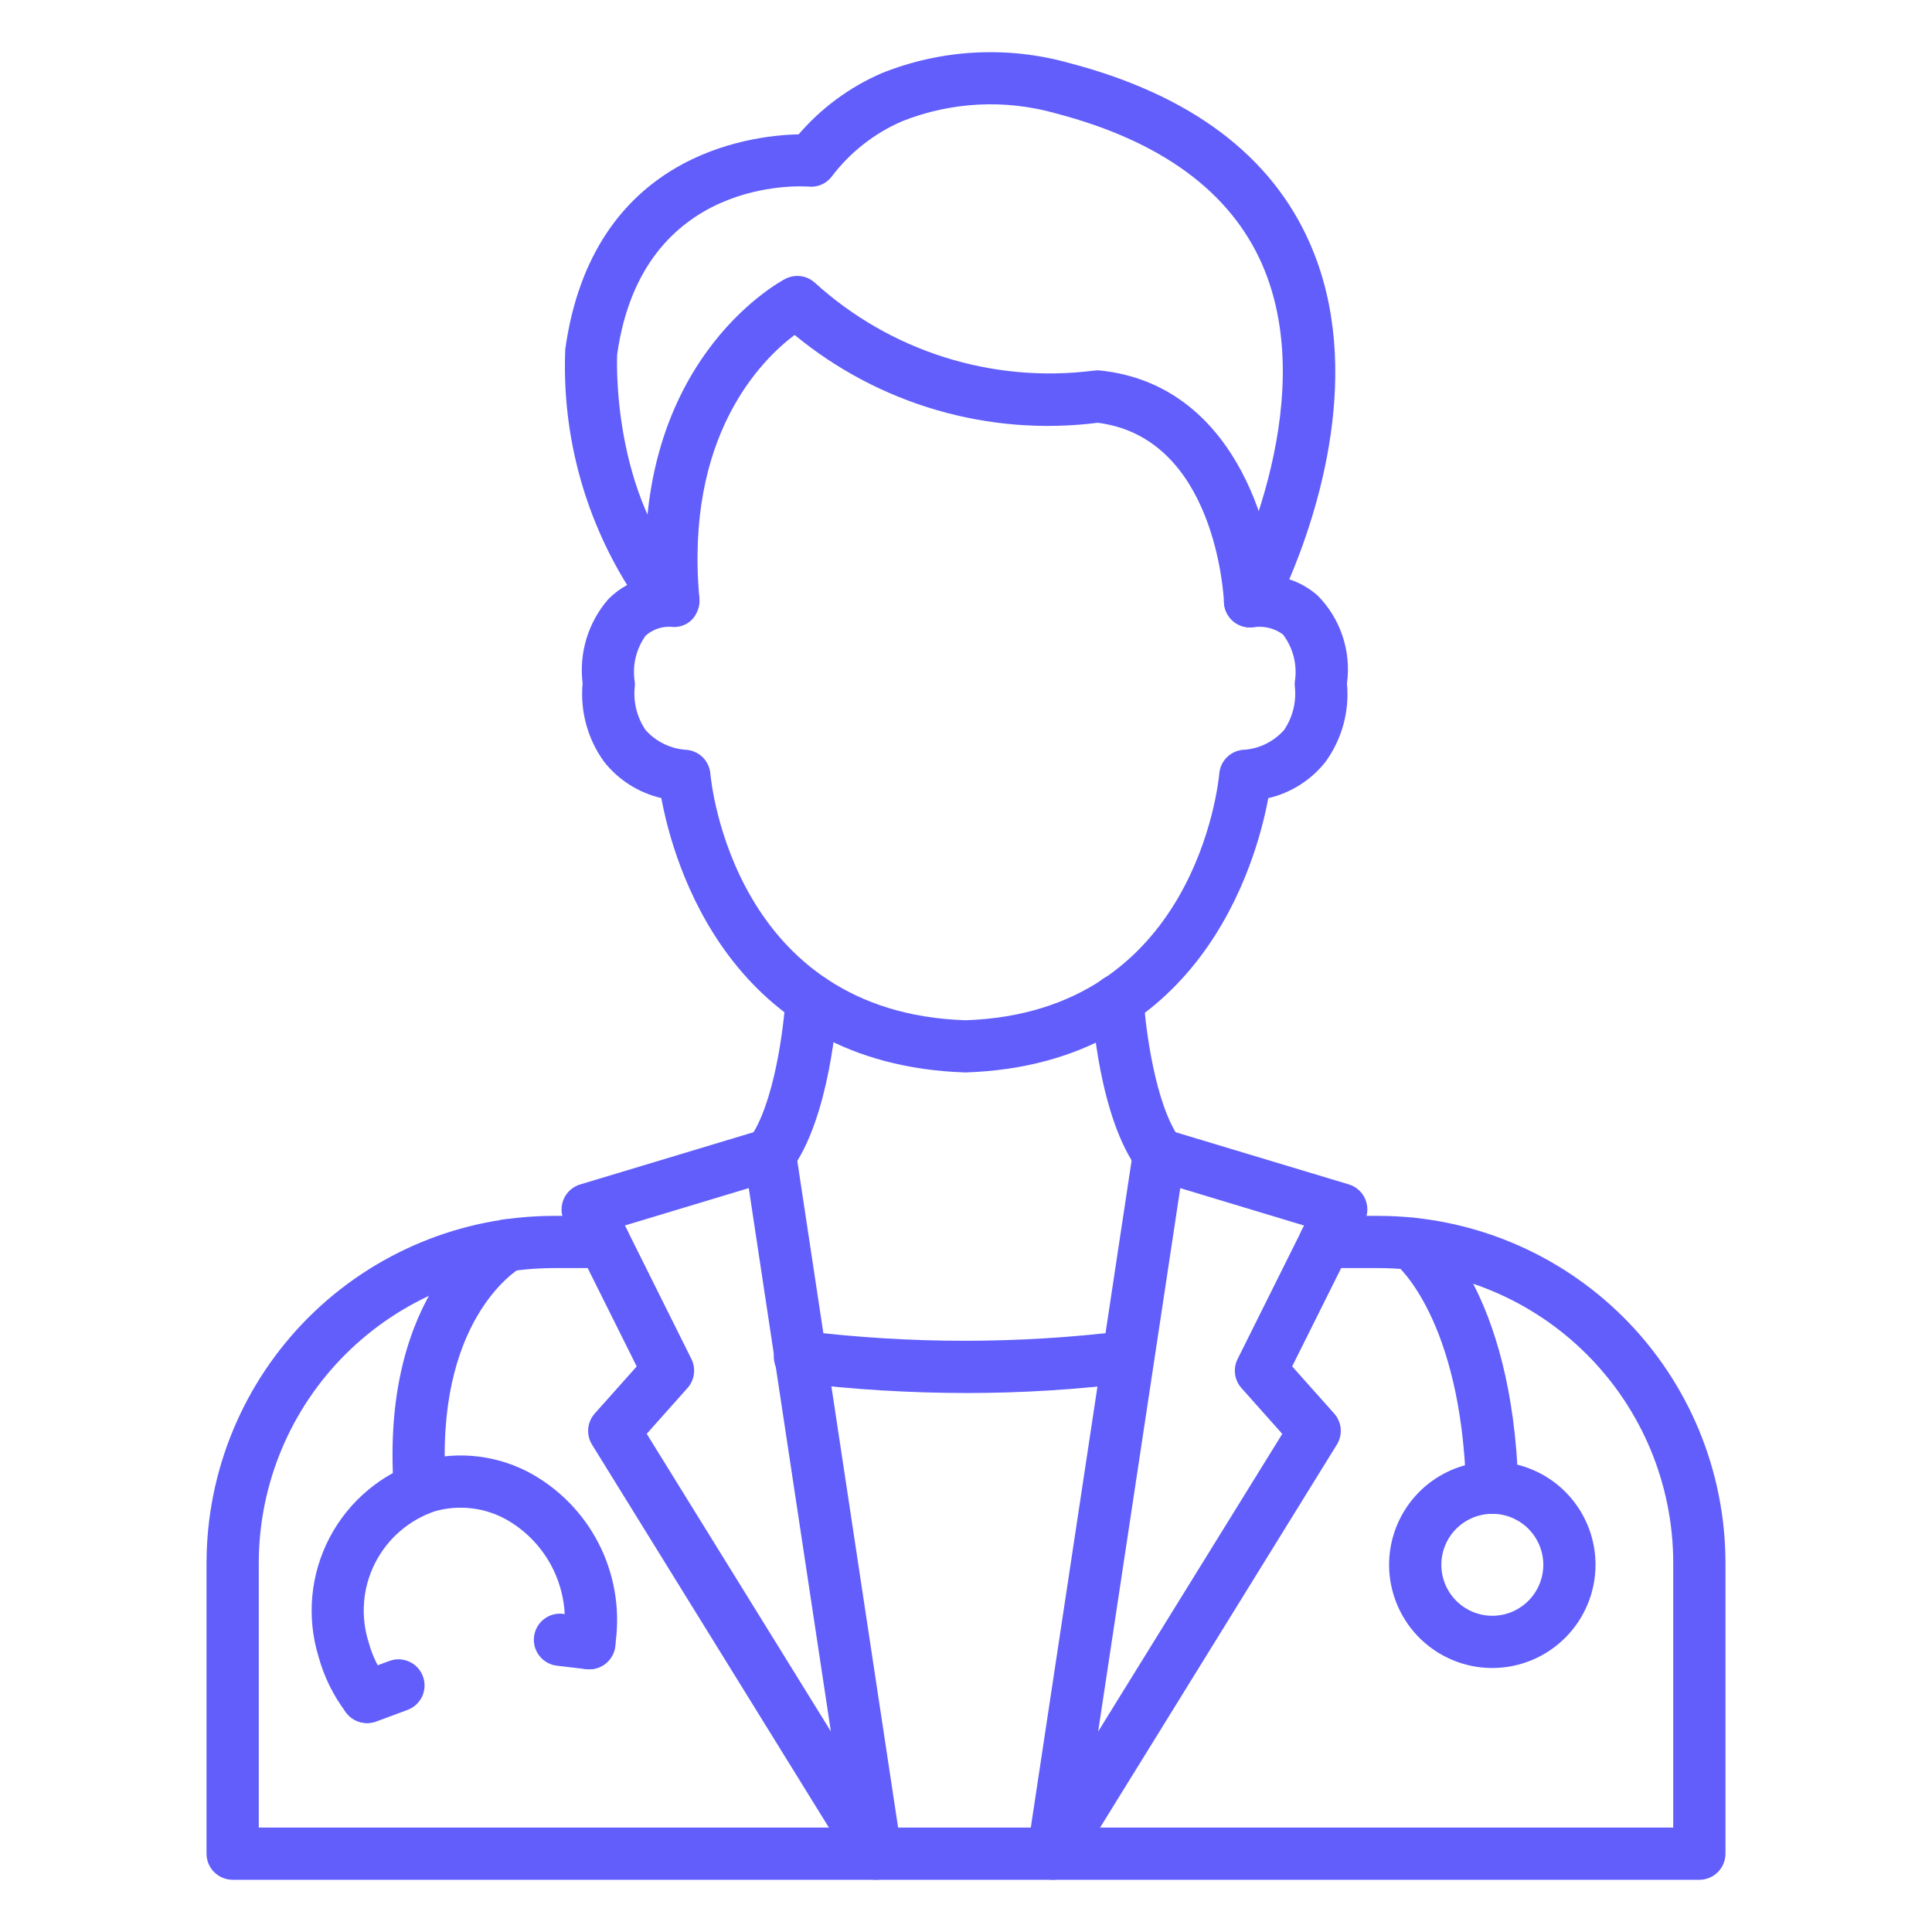
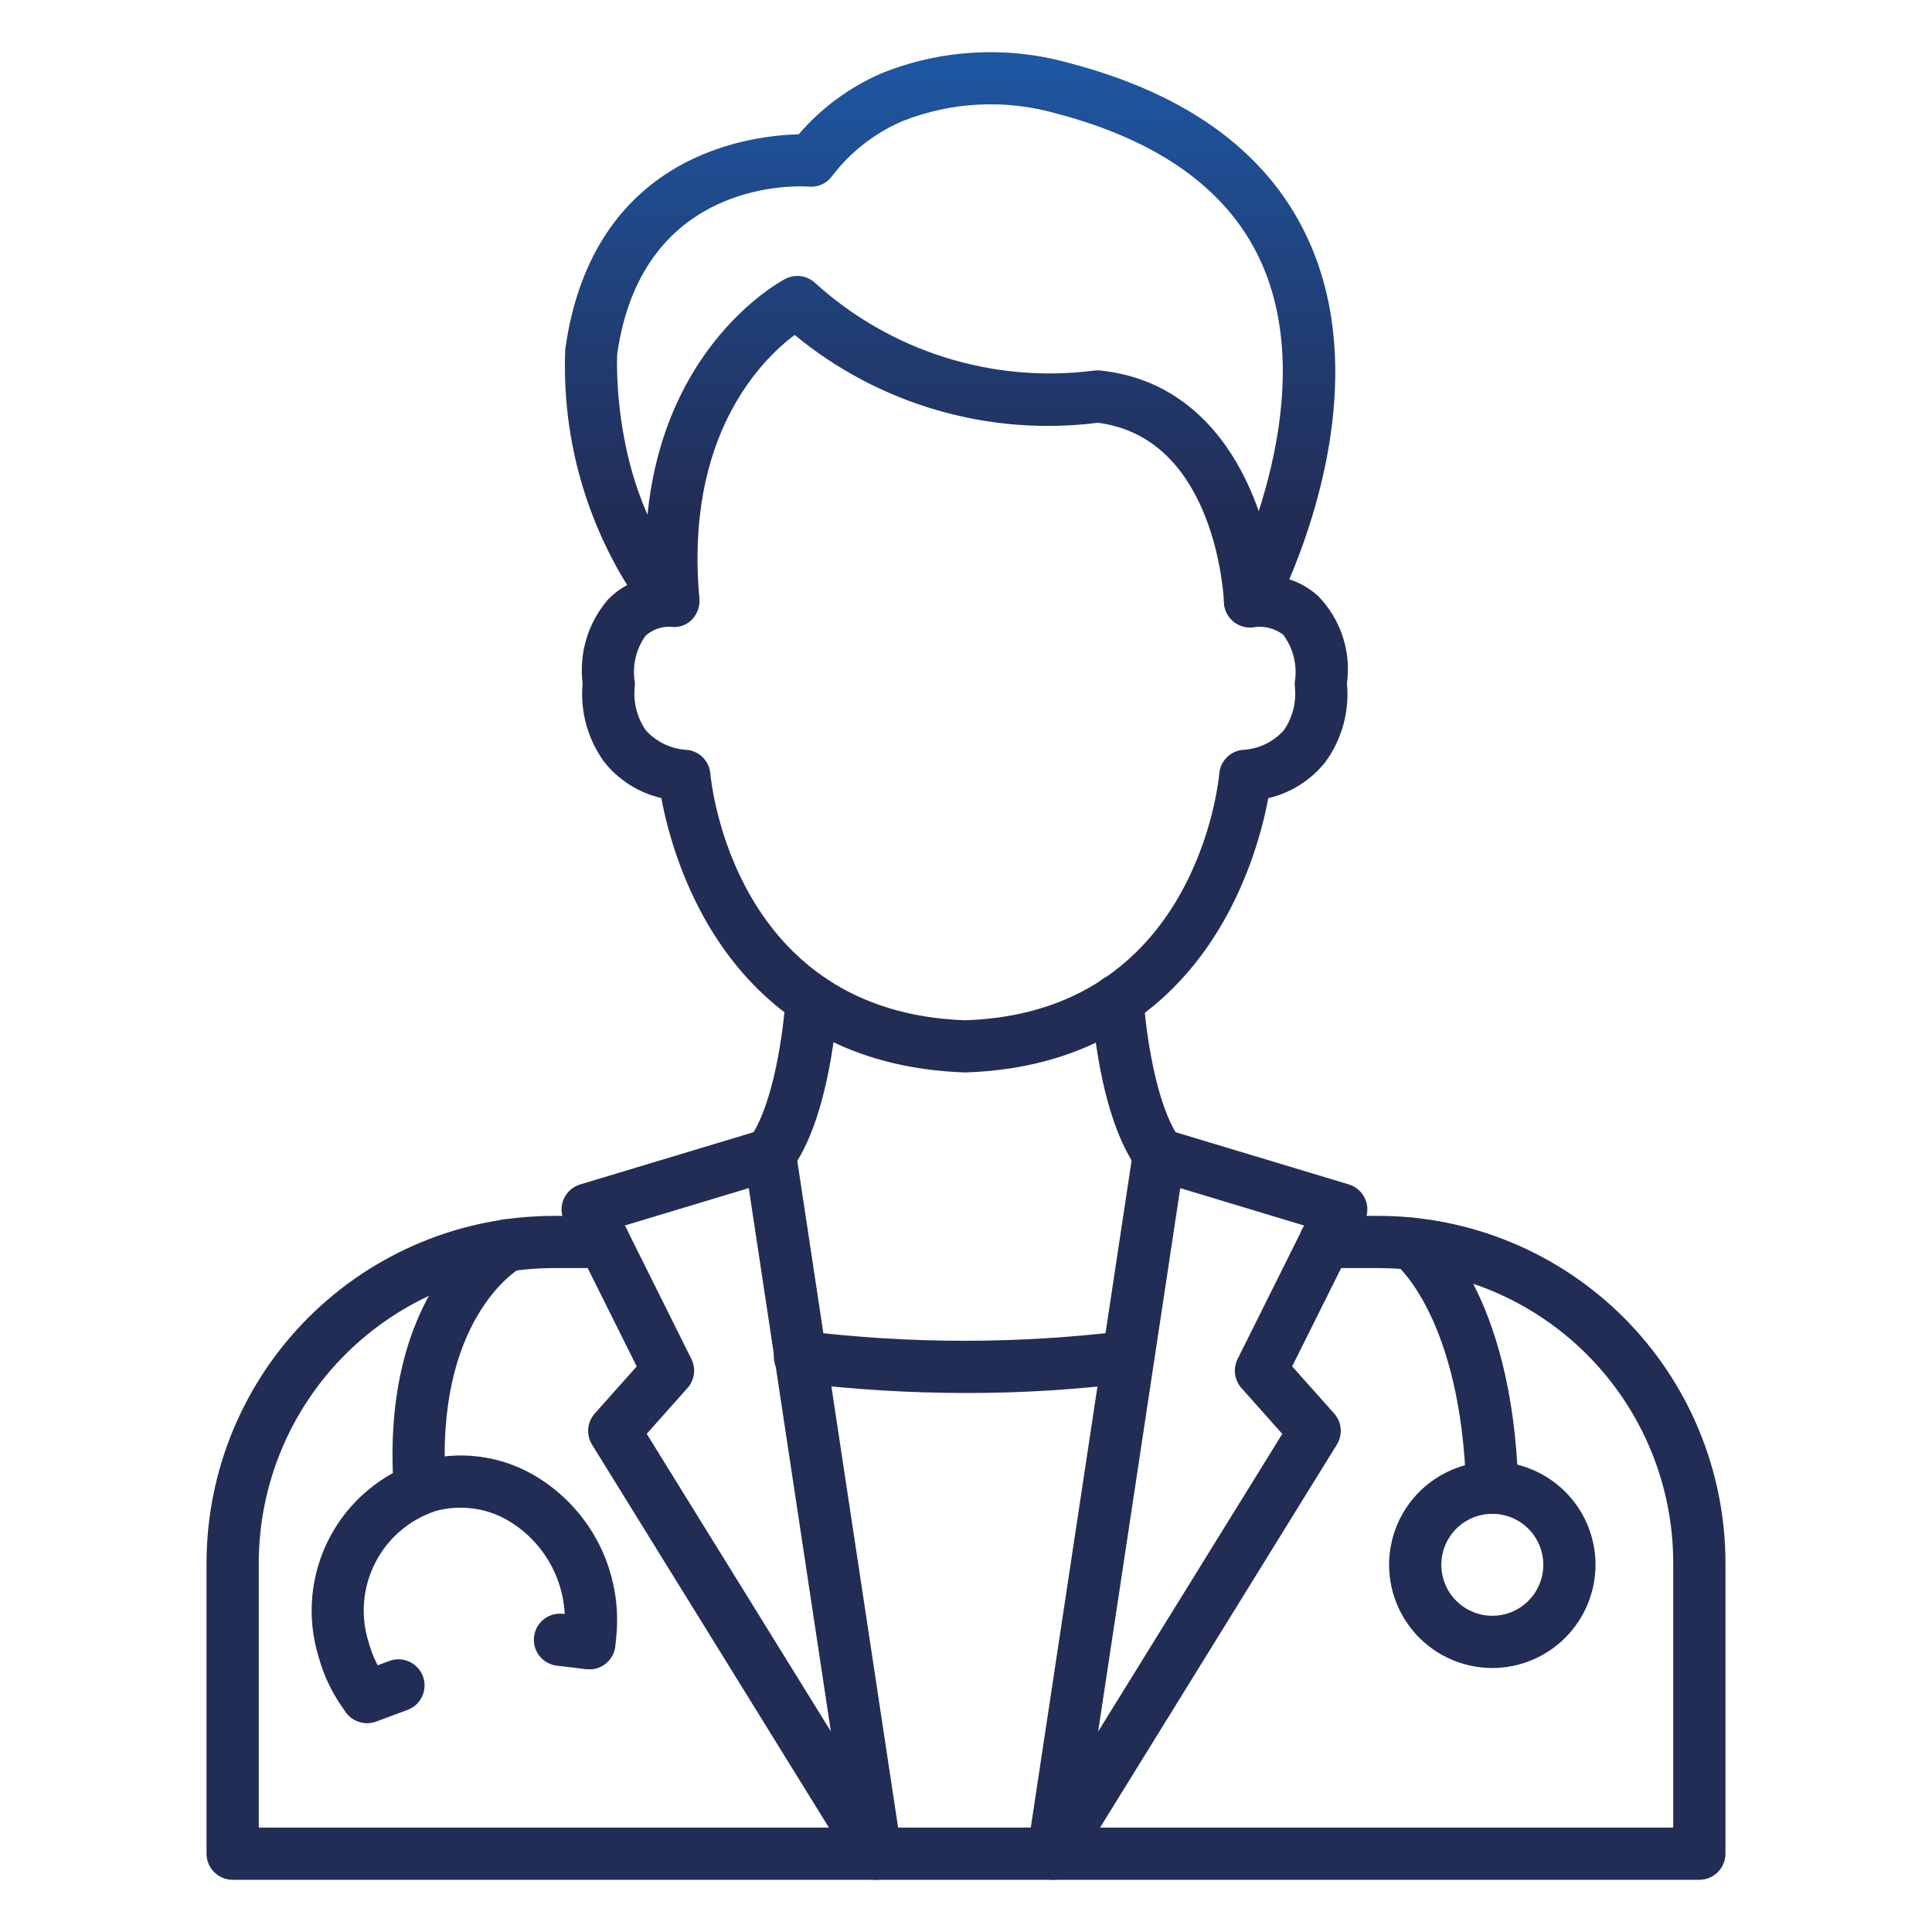
<svg xmlns="http://www.w3.org/2000/svg" width="50" height="50" viewBox="0 0 50 50" fill="none">
-   <path d="M24.983 27.755C18.889 27.556 17.427 22.338 17.115 20.654C16.528 20.518 16.005 20.186 15.633 19.713C15.208 19.127 15.011 18.406 15.078 17.686C15.03 17.297 15.064 16.903 15.177 16.529C15.291 16.155 15.482 15.808 15.738 15.512C15.882 15.364 16.048 15.239 16.23 15.14C15.098 13.312 14.54 11.186 14.629 9.036C15.334 3.996 19.396 3.505 20.669 3.477C21.254 2.796 21.986 2.256 22.81 1.898C24.353 1.276 26.058 1.181 27.661 1.628C30.811 2.45 32.911 4.027 33.908 6.316C35.327 9.568 34.082 13.312 33.367 14.993C33.64 15.082 33.891 15.226 34.105 15.417C34.396 15.712 34.616 16.071 34.746 16.465C34.877 16.858 34.916 17.277 34.859 17.688C34.928 18.408 34.73 19.129 34.305 19.715C33.932 20.188 33.41 20.52 32.823 20.656C32.51 22.338 31.052 27.556 24.983 27.755ZM17.359 16.221C17.12 16.21 16.885 16.293 16.707 16.453C16.583 16.627 16.495 16.823 16.447 17.03C16.4 17.238 16.394 17.452 16.43 17.662C16.433 17.707 16.431 17.753 16.425 17.797C16.389 18.185 16.489 18.573 16.709 18.895C16.846 19.048 17.012 19.172 17.198 19.26C17.383 19.348 17.584 19.398 17.79 19.407C17.944 19.426 18.088 19.497 18.196 19.608C18.304 19.72 18.37 19.866 18.384 20.021C18.406 20.272 19.005 26.208 24.984 26.404C30.93 26.208 31.532 20.272 31.555 20.02C31.568 19.865 31.634 19.719 31.743 19.608C31.851 19.496 31.994 19.426 32.148 19.407C32.354 19.398 32.555 19.349 32.741 19.261C32.926 19.173 33.093 19.048 33.23 18.895C33.45 18.572 33.55 18.181 33.513 17.792C33.507 17.748 33.505 17.704 33.508 17.661C33.544 17.444 33.536 17.222 33.484 17.009C33.431 16.796 33.336 16.595 33.203 16.42C32.992 16.265 32.73 16.196 32.469 16.228C32.344 16.251 32.216 16.237 32.098 16.189C31.98 16.142 31.878 16.062 31.804 15.959C31.729 15.856 31.686 15.734 31.677 15.608C31.669 15.481 31.696 15.354 31.757 15.243C31.782 15.195 34.257 10.498 32.666 6.847C31.842 4.961 30.044 3.644 27.321 2.933C26.012 2.563 24.617 2.634 23.352 3.136C22.633 3.446 22.006 3.936 21.532 4.56C21.464 4.653 21.373 4.727 21.268 4.774C21.163 4.821 21.048 4.841 20.933 4.83C20.758 4.816 16.621 4.549 15.972 9.174C15.972 9.174 15.785 12.853 17.916 15.082C18.009 15.18 18.071 15.302 18.094 15.434C18.116 15.567 18.099 15.703 18.044 15.826C17.994 15.951 17.905 16.058 17.79 16.13C17.675 16.201 17.54 16.235 17.404 16.225L17.359 16.221Z" fill="#615EFC" />
-   <path d="M32.352 16.237C32.178 16.237 32.01 16.17 31.884 16.049C31.758 15.929 31.684 15.764 31.677 15.59C31.668 15.415 31.459 11.333 28.412 10.941C27.018 11.118 25.602 11.007 24.253 10.616C22.904 10.225 21.648 9.562 20.565 8.668C19.703 9.316 17.718 11.285 18.1 15.486C18.105 15.658 18.044 15.825 17.93 15.954C17.816 16.083 17.657 16.163 17.486 16.178C17.315 16.194 17.144 16.144 17.008 16.038C16.873 15.932 16.783 15.778 16.757 15.608C16.197 9.445 20.154 7.306 20.322 7.218C20.448 7.153 20.59 7.128 20.73 7.148C20.87 7.168 21 7.231 21.102 7.329C22.065 8.201 23.205 8.855 24.445 9.246C25.684 9.637 26.993 9.756 28.282 9.595C28.344 9.585 28.407 9.582 28.469 9.588C31.904 9.945 32.953 13.636 33.028 15.534C33.035 15.713 32.971 15.887 32.849 16.018C32.728 16.15 32.559 16.228 32.38 16.235L32.352 16.237Z" fill="#615EFC" />
-   <path d="M43.979 48.649H6.021C5.842 48.649 5.67 48.577 5.543 48.451C5.416 48.324 5.345 48.152 5.345 47.973V40.44C5.35 38.06 6.299 35.778 7.983 34.096C9.668 32.414 11.951 31.468 14.332 31.467H15.629C15.808 31.467 15.98 31.538 16.107 31.665C16.233 31.791 16.305 31.963 16.305 32.142C16.305 32.322 16.233 32.493 16.107 32.62C15.98 32.747 15.808 32.818 15.629 32.818H14.332C12.309 32.819 10.37 33.622 8.939 35.051C7.507 36.48 6.701 38.418 6.697 40.44V47.297H43.303V40.44C43.301 38.42 42.497 36.482 41.068 35.053C39.639 33.624 37.702 32.821 35.681 32.818H34.291C34.111 32.818 33.939 32.747 33.813 32.62C33.686 32.493 33.615 32.322 33.615 32.142C33.615 31.963 33.686 31.791 33.813 31.665C33.939 31.538 34.111 31.467 34.291 31.467H35.681C38.06 31.47 40.34 32.417 42.023 34.099C43.705 35.781 44.651 38.062 44.655 40.44V47.973C44.655 48.152 44.584 48.324 44.457 48.451C44.33 48.577 44.158 48.649 43.979 48.649Z" fill="#615EFC" />
-   <path d="M27.258 48.649C27.161 48.649 27.065 48.628 26.977 48.587C26.888 48.547 26.809 48.488 26.746 48.414C26.683 48.34 26.636 48.254 26.609 48.16C26.582 48.067 26.576 47.969 26.59 47.872L29.325 29.776C29.339 29.68 29.374 29.589 29.427 29.508C29.48 29.426 29.549 29.358 29.631 29.306C29.713 29.254 29.805 29.221 29.901 29.207C29.997 29.194 30.095 29.202 30.187 29.23L34.906 30.652C35 30.68 35.087 30.729 35.16 30.794C35.234 30.859 35.292 30.94 35.331 31.03C35.37 31.12 35.389 31.217 35.387 31.316C35.384 31.414 35.361 31.51 35.317 31.598L33.441 35.362L34.529 36.583C34.626 36.691 34.684 36.829 34.697 36.974C34.709 37.119 34.674 37.264 34.597 37.387L27.833 48.328C27.772 48.426 27.688 48.507 27.587 48.563C27.486 48.619 27.373 48.649 27.258 48.649ZM30.545 30.749L28.42 44.812L33.185 37.109L32.129 35.923C32.039 35.822 31.982 35.697 31.964 35.563C31.946 35.429 31.968 35.293 32.029 35.172L33.75 31.717L30.545 30.749Z" fill="#615EFC" />
-   <path d="M22.664 48.648C22.549 48.649 22.436 48.619 22.335 48.563C22.234 48.507 22.15 48.426 22.089 48.328L15.323 37.389C15.246 37.266 15.211 37.12 15.223 36.975C15.235 36.831 15.294 36.693 15.39 36.584L16.478 35.363L14.602 31.6C14.559 31.512 14.535 31.415 14.533 31.317C14.53 31.219 14.55 31.122 14.589 31.032C14.628 30.942 14.686 30.861 14.759 30.796C14.833 30.731 14.919 30.682 15.013 30.654L19.732 29.232C19.825 29.204 19.922 29.196 20.018 29.209C20.114 29.223 20.206 29.256 20.288 29.308C20.37 29.36 20.439 29.428 20.492 29.509C20.545 29.59 20.58 29.682 20.594 29.778L23.33 47.874C23.344 47.97 23.338 48.068 23.311 48.161C23.284 48.254 23.237 48.34 23.174 48.413C23.111 48.487 23.032 48.546 22.945 48.587C22.857 48.627 22.761 48.648 22.664 48.648ZM16.737 37.107L21.503 44.809L19.378 30.748L16.172 31.715L17.893 35.17C17.953 35.291 17.976 35.427 17.958 35.561C17.94 35.695 17.883 35.82 17.793 35.921L16.737 37.107Z" fill="#615EFC" />
-   <path d="M25.011 36.051C23.55 36.05 22.091 35.961 20.64 35.786C20.55 35.778 20.463 35.752 20.383 35.709C20.304 35.666 20.233 35.608 20.177 35.538C20.12 35.468 20.078 35.387 20.053 35.3C20.028 35.213 20.02 35.122 20.031 35.033C20.042 34.943 20.07 34.856 20.115 34.778C20.16 34.7 20.22 34.631 20.292 34.576C20.364 34.521 20.446 34.481 20.533 34.459C20.621 34.436 20.712 34.432 20.801 34.445C23.563 34.784 26.355 34.784 29.117 34.445C29.293 34.426 29.469 34.477 29.608 34.587C29.747 34.696 29.838 34.856 29.86 35.032C29.882 35.208 29.834 35.385 29.727 35.526C29.619 35.667 29.461 35.76 29.286 35.785C27.868 35.963 26.44 36.052 25.011 36.051Z" fill="#615EFC" />
-   <path d="M29.994 30.552C29.889 30.552 29.785 30.527 29.691 30.479C29.597 30.432 29.516 30.363 29.453 30.279C28.449 28.921 28.267 26.231 28.251 25.929C28.24 25.75 28.301 25.574 28.421 25.44C28.54 25.307 28.707 25.226 28.886 25.215C29.064 25.207 29.239 25.268 29.372 25.387C29.505 25.506 29.587 25.672 29.599 25.85C29.64 26.561 29.89 28.598 30.539 29.475C30.613 29.576 30.658 29.695 30.669 29.819C30.68 29.943 30.655 30.068 30.599 30.18C30.544 30.291 30.458 30.385 30.352 30.451C30.246 30.517 30.123 30.552 29.999 30.552H29.994Z" fill="#615EFC" />
-   <path d="M19.928 30.552C19.804 30.552 19.681 30.516 19.576 30.451C19.469 30.385 19.384 30.291 19.328 30.18C19.272 30.068 19.248 29.943 19.258 29.819C19.269 29.694 19.314 29.575 19.388 29.475C20.038 28.597 20.287 26.56 20.328 25.85C20.334 25.761 20.356 25.674 20.395 25.594C20.434 25.514 20.488 25.443 20.554 25.384C20.62 25.325 20.698 25.279 20.782 25.25C20.866 25.221 20.955 25.208 21.043 25.213C21.132 25.219 21.219 25.241 21.299 25.28C21.379 25.319 21.451 25.373 21.51 25.439C21.569 25.506 21.614 25.583 21.643 25.667C21.673 25.751 21.685 25.84 21.68 25.928C21.663 26.23 21.477 28.921 20.477 30.278C20.414 30.364 20.331 30.433 20.236 30.481C20.14 30.529 20.035 30.553 19.928 30.552Z" fill="#615EFC" />
-   <path d="M38.618 39.178C38.442 39.178 38.273 39.11 38.147 38.987C38.021 38.865 37.948 38.698 37.943 38.522C37.816 34.122 36.143 32.738 36.127 32.724C35.987 32.613 35.897 32.452 35.875 32.275C35.853 32.098 35.901 31.92 36.009 31.778C36.117 31.638 36.275 31.545 36.451 31.521C36.626 31.497 36.804 31.543 36.945 31.648C37.034 31.716 39.146 33.356 39.294 38.483C39.299 38.662 39.233 38.836 39.11 38.966C38.987 39.096 38.817 39.172 38.638 39.178L38.618 39.178Z" fill="#615EFC" />
-   <path d="M38.622 43.168C38.093 43.168 37.577 43.011 37.138 42.718C36.698 42.424 36.356 42.007 36.154 41.519C35.951 41.031 35.898 40.494 36.001 39.976C36.104 39.458 36.359 38.982 36.732 38.608C37.106 38.235 37.582 37.98 38.1 37.877C38.618 37.774 39.155 37.827 39.643 38.029C40.131 38.231 40.548 38.573 40.842 39.013C41.135 39.452 41.292 39.968 41.292 40.497C41.291 41.205 41.01 41.883 40.509 42.384C40.009 42.885 39.33 43.167 38.622 43.168ZM38.622 39.177C38.361 39.177 38.106 39.254 37.889 39.399C37.671 39.544 37.502 39.75 37.402 39.991C37.302 40.232 37.276 40.498 37.327 40.754C37.378 41.01 37.503 41.245 37.688 41.429C37.872 41.614 38.108 41.74 38.364 41.791C38.619 41.842 38.885 41.816 39.126 41.716C39.367 41.616 39.573 41.447 39.718 41.23C39.863 41.013 39.941 40.758 39.941 40.497C39.94 40.147 39.801 39.812 39.554 39.564C39.307 39.317 38.972 39.178 38.622 39.177Z" fill="#615EFC" />
-   <path d="M10.866 39.178C10.695 39.179 10.53 39.114 10.405 38.998C10.279 38.881 10.203 38.721 10.191 38.55C9.822 33.365 12.68 31.707 12.801 31.639C12.957 31.551 13.142 31.529 13.315 31.576C13.487 31.625 13.634 31.739 13.722 31.895C13.81 32.051 13.832 32.236 13.784 32.409C13.736 32.581 13.621 32.728 13.466 32.816C13.363 32.877 11.236 34.19 11.538 38.455C11.55 38.634 11.492 38.81 11.374 38.946C11.257 39.081 11.09 39.164 10.911 39.177L10.866 39.178Z" fill="#615EFC" />
-   <path d="M9.499 44.589C9.395 44.589 9.292 44.565 9.198 44.519C9.104 44.473 9.022 44.405 8.959 44.322C8.629 43.889 8.386 43.396 8.243 42.871C7.93 41.848 8.033 40.742 8.53 39.794C9.027 38.846 9.878 38.133 10.898 37.809C11.382 37.673 11.888 37.634 12.387 37.696C12.886 37.758 13.367 37.918 13.803 38.168C14.568 38.61 15.179 39.274 15.556 40.072C15.932 40.871 16.057 41.765 15.912 42.636C15.882 42.813 15.784 42.97 15.638 43.075C15.492 43.179 15.311 43.221 15.134 43.191C14.957 43.162 14.8 43.064 14.695 42.918C14.591 42.772 14.549 42.591 14.578 42.414C14.678 41.818 14.593 41.205 14.337 40.657C14.08 40.109 13.664 39.652 13.142 39.347C12.861 39.184 12.55 39.079 12.227 39.038C11.905 38.998 11.578 39.021 11.265 39.108C10.588 39.334 10.027 39.819 9.705 40.456C9.383 41.093 9.325 41.831 9.543 42.511C9.641 42.87 9.808 43.208 10.034 43.504C10.11 43.604 10.156 43.724 10.168 43.849C10.18 43.974 10.157 44.1 10.101 44.213C10.046 44.325 9.959 44.42 9.852 44.487C9.746 44.553 9.622 44.588 9.497 44.589H9.499Z" fill="#615EFC" />
-   <path d="M15.254 43.202C15.228 43.202 15.201 43.202 15.174 43.198L14.412 43.108C14.324 43.098 14.239 43.07 14.161 43.026C14.084 42.983 14.016 42.925 13.961 42.855C13.906 42.785 13.865 42.705 13.841 42.62C13.817 42.535 13.81 42.445 13.821 42.357C13.831 42.269 13.859 42.184 13.902 42.106C13.946 42.029 14.004 41.961 14.074 41.906C14.214 41.795 14.394 41.744 14.572 41.766L15.333 41.856C15.504 41.876 15.661 41.961 15.771 42.093C15.882 42.225 15.938 42.395 15.928 42.566C15.918 42.739 15.842 42.9 15.717 43.018C15.592 43.136 15.426 43.202 15.254 43.202Z" fill="#615EFC" />
-   <path d="M9.499 44.594C9.341 44.595 9.187 44.539 9.065 44.437C8.944 44.336 8.861 44.194 8.833 44.038C8.805 43.882 8.833 43.721 8.912 43.583C8.991 43.446 9.115 43.34 9.264 43.285L10.075 42.986C10.158 42.955 10.247 42.94 10.335 42.943C10.424 42.946 10.511 42.967 10.592 43.004C10.673 43.041 10.746 43.093 10.806 43.158C10.867 43.223 10.914 43.299 10.945 43.383C10.976 43.466 10.99 43.554 10.987 43.643C10.984 43.732 10.963 43.819 10.927 43.9C10.89 43.98 10.837 44.053 10.772 44.114C10.707 44.174 10.631 44.221 10.548 44.252L9.737 44.553C9.661 44.581 9.581 44.595 9.499 44.594Z" fill="#615EFC" />
+   <defs>
+     <linearGradient id="iconGradient" x1="13" y1="24.6" x2="13" y2="1.8" gradientUnits="userSpaceOnUse">
+       <stop offset="0.5" stop-color="#222d56" />
+       <stop offset="1" stop-color="#1e56a1" />
+     </linearGradient>
+   </defs>
+   <path d="M24.983 27.755C18.889 27.556 17.427 22.338 17.115 20.654C16.528 20.518 16.005 20.186 15.633 19.713C15.208 19.127 15.011 18.406 15.078 17.686C15.03 17.297 15.064 16.903 15.177 16.529C15.291 16.155 15.482 15.808 15.738 15.512C15.882 15.364 16.048 15.239 16.23 15.14C15.098 13.312 14.54 11.186 14.629 9.036C15.334 3.996 19.396 3.505 20.669 3.477C21.254 2.796 21.986 2.256 22.81 1.898C24.353 1.276 26.058 1.181 27.661 1.628C30.811 2.45 32.911 4.027 33.908 6.316C35.327 9.568 34.082 13.312 33.367 14.993C33.64 15.082 33.891 15.226 34.105 15.417C34.396 15.712 34.616 16.071 34.746 16.465C34.877 16.858 34.916 17.277 34.859 17.688C34.928 18.408 34.73 19.129 34.305 19.715C33.932 20.188 33.41 20.52 32.823 20.656C32.51 22.338 31.052 27.556 24.983 27.755ZM17.359 16.221C17.12 16.21 16.885 16.293 16.707 16.453C16.583 16.627 16.495 16.823 16.447 17.03C16.4 17.238 16.394 17.452 16.43 17.662C16.433 17.707 16.431 17.753 16.425 17.797C16.389 18.185 16.489 18.573 16.709 18.895C16.846 19.048 17.012 19.172 17.198 19.26C17.383 19.348 17.584 19.398 17.79 19.407C17.944 19.426 18.088 19.497 18.196 19.608C18.304 19.72 18.37 19.866 18.384 20.021C18.406 20.272 19.005 26.208 24.984 26.404C30.93 26.208 31.532 20.272 31.555 20.02C31.568 19.865 31.634 19.719 31.743 19.608C31.851 19.496 31.994 19.426 32.148 19.407C32.354 19.398 32.555 19.349 32.741 19.261C32.926 19.173 33.093 19.048 33.23 18.895C33.45 18.572 33.55 18.181 33.513 17.792C33.507 17.748 33.505 17.704 33.508 17.661C33.544 17.444 33.536 17.222 33.484 17.009C33.431 16.796 33.336 16.595 33.203 16.42C32.992 16.265 32.73 16.196 32.469 16.228C32.344 16.251 32.216 16.237 32.098 16.189C31.98 16.142 31.878 16.062 31.804 15.959C31.729 15.856 31.686 15.734 31.677 15.608C31.669 15.481 31.696 15.354 31.757 15.243C31.782 15.195 34.257 10.498 32.666 6.847C31.842 4.961 30.044 3.644 27.321 2.933C26.012 2.563 24.617 2.634 23.352 3.136C22.633 3.446 22.006 3.936 21.532 4.56C21.464 4.653 21.373 4.727 21.268 4.774C21.163 4.821 21.048 4.841 20.933 4.83C20.758 4.816 16.621 4.549 15.972 9.174C15.972 9.174 15.785 12.853 17.916 15.082C18.009 15.18 18.071 15.302 18.094 15.434C18.116 15.567 18.099 15.703 18.044 15.826C17.994 15.951 17.905 16.058 17.79 16.13C17.675 16.201 17.54 16.235 17.404 16.225L17.359 16.221Z" fill="url(#iconGradient)" />
+   <path d="M32.352 16.237C32.178 16.237 32.01 16.17 31.884 16.049C31.758 15.929 31.684 15.764 31.677 15.59C31.668 15.415 31.459 11.333 28.412 10.941C27.018 11.118 25.602 11.007 24.253 10.616C22.904 10.225 21.648 9.562 20.565 8.668C19.703 9.316 17.718 11.285 18.1 15.486C18.105 15.658 18.044 15.825 17.93 15.954C17.816 16.083 17.657 16.163 17.486 16.178C17.315 16.194 17.144 16.144 17.008 16.038C16.873 15.932 16.783 15.778 16.757 15.608C16.197 9.445 20.154 7.306 20.322 7.218C20.448 7.153 20.59 7.128 20.73 7.148C20.87 7.168 21 7.231 21.102 7.329C22.065 8.201 23.205 8.855 24.445 9.246C25.684 9.637 26.993 9.756 28.282 9.595C28.344 9.585 28.407 9.582 28.469 9.588C31.904 9.945 32.953 13.636 33.028 15.534C33.035 15.713 32.971 15.887 32.849 16.018C32.728 16.15 32.559 16.228 32.38 16.235L32.352 16.237Z" fill="url(#iconGradient)" />
+   <path d="M43.979 48.649H6.021C5.842 48.649 5.67 48.577 5.543 48.451C5.416 48.324 5.345 48.152 5.345 47.973V40.44C5.35 38.06 6.299 35.778 7.983 34.096C9.668 32.414 11.951 31.468 14.332 31.467H15.629C15.808 31.467 15.98 31.538 16.107 31.665C16.233 31.791 16.305 31.963 16.305 32.142C16.305 32.322 16.233 32.493 16.107 32.62C15.98 32.747 15.808 32.818 15.629 32.818H14.332C12.309 32.819 10.37 33.622 8.939 35.051C7.507 36.48 6.701 38.418 6.697 40.44V47.297H43.303V40.44C43.301 38.42 42.497 36.482 41.068 35.053C39.639 33.624 37.702 32.821 35.681 32.818H34.291C34.111 32.818 33.939 32.747 33.813 32.62C33.686 32.493 33.615 32.322 33.615 32.142C33.615 31.963 33.686 31.791 33.813 31.665C33.939 31.538 34.111 31.467 34.291 31.467H35.681C38.06 31.47 40.34 32.417 42.023 34.099C43.705 35.781 44.651 38.062 44.655 40.44V47.973C44.655 48.152 44.584 48.324 44.457 48.451C44.33 48.577 44.158 48.649 43.979 48.649Z" fill="url(#iconGradient)" />
+   <path d="M27.258 48.649C27.161 48.649 27.065 48.628 26.977 48.587C26.888 48.547 26.809 48.488 26.746 48.414C26.683 48.34 26.636 48.254 26.609 48.16C26.582 48.067 26.576 47.969 26.59 47.872L29.325 29.776C29.339 29.68 29.374 29.589 29.427 29.508C29.48 29.426 29.549 29.358 29.631 29.306C29.713 29.254 29.805 29.221 29.901 29.207C29.997 29.194 30.095 29.202 30.187 29.23L34.906 30.652C35 30.68 35.087 30.729 35.16 30.794C35.234 30.859 35.292 30.94 35.331 31.03C35.37 31.12 35.389 31.217 35.387 31.316C35.384 31.414 35.361 31.51 35.317 31.598L33.441 35.362L34.529 36.583C34.626 36.691 34.684 36.829 34.697 36.974C34.709 37.119 34.674 37.264 34.597 37.387L27.833 48.328C27.772 48.426 27.688 48.507 27.587 48.563C27.486 48.619 27.373 48.649 27.258 48.649ZM30.545 30.749L28.42 44.812L33.185 37.109L32.129 35.923C32.039 35.822 31.982 35.697 31.964 35.563C31.946 35.429 31.968 35.293 32.029 35.172L33.75 31.717L30.545 30.749Z" fill="url(#iconGradient)" />
+   <path d="M22.664 48.648C22.549 48.649 22.436 48.619 22.335 48.563C22.234 48.507 22.15 48.426 22.089 48.328L15.323 37.389C15.246 37.266 15.211 37.12 15.223 36.975C15.235 36.831 15.294 36.693 15.39 36.584L16.478 35.363L14.602 31.6C14.559 31.512 14.535 31.415 14.533 31.317C14.53 31.219 14.55 31.122 14.589 31.032C14.628 30.942 14.686 30.861 14.759 30.796C14.833 30.731 14.919 30.682 15.013 30.654L19.732 29.232C19.825 29.204 19.922 29.196 20.018 29.209C20.114 29.223 20.206 29.256 20.288 29.308C20.37 29.36 20.439 29.428 20.492 29.509C20.545 29.59 20.58 29.682 20.594 29.778L23.33 47.874C23.344 47.97 23.338 48.068 23.311 48.161C23.284 48.254 23.237 48.34 23.174 48.413C23.111 48.487 23.032 48.546 22.945 48.587C22.857 48.627 22.761 48.648 22.664 48.648ZM16.737 37.107L21.503 44.809L19.378 30.748L16.172 31.715L17.893 35.17C17.953 35.291 17.976 35.427 17.958 35.561C17.94 35.695 17.883 35.82 17.793 35.921L16.737 37.107Z" fill="url(#iconGradient)" />
+   <path d="M25.011 36.051C23.55 36.05 22.091 35.961 20.64 35.786C20.55 35.778 20.463 35.752 20.383 35.709C20.304 35.666 20.233 35.608 20.177 35.538C20.12 35.468 20.078 35.387 20.053 35.3C20.028 35.213 20.02 35.122 20.031 35.033C20.042 34.943 20.07 34.856 20.115 34.778C20.16 34.7 20.22 34.631 20.292 34.576C20.364 34.521 20.446 34.481 20.533 34.459C20.621 34.436 20.712 34.432 20.801 34.445C23.563 34.784 26.355 34.784 29.117 34.445C29.293 34.426 29.469 34.477 29.608 34.587C29.747 34.696 29.838 34.856 29.86 35.032C29.882 35.208 29.834 35.385 29.727 35.526C29.619 35.667 29.461 35.76 29.286 35.785C27.868 35.963 26.44 36.052 25.011 36.051Z" fill="url(#iconGradient)" />
+   <path d="M29.994 30.552C29.889 30.552 29.785 30.527 29.691 30.479C29.597 30.432 29.516 30.363 29.453 30.279C28.449 28.921 28.267 26.231 28.251 25.929C28.24 25.75 28.301 25.574 28.421 25.44C28.54 25.307 28.707 25.226 28.886 25.215C29.064 25.207 29.239 25.268 29.372 25.387C29.505 25.506 29.587 25.672 29.599 25.85C29.64 26.561 29.89 28.598 30.539 29.475C30.613 29.576 30.658 29.695 30.669 29.819C30.68 29.943 30.655 30.068 30.599 30.18C30.544 30.291 30.458 30.385 30.352 30.451C30.246 30.517 30.123 30.552 29.999 30.552H29.994Z" fill="url(#iconGradient)" />
+   <path d="M19.928 30.552C19.804 30.552 19.681 30.516 19.576 30.451C19.469 30.385 19.384 30.291 19.328 30.18C19.272 30.068 19.248 29.943 19.258 29.819C19.269 29.694 19.314 29.575 19.388 29.475C20.038 28.597 20.287 26.56 20.328 25.85C20.334 25.761 20.356 25.674 20.395 25.594C20.434 25.514 20.488 25.443 20.554 25.384C20.62 25.325 20.698 25.279 20.782 25.25C20.866 25.221 20.955 25.208 21.043 25.213C21.132 25.219 21.219 25.241 21.299 25.28C21.379 25.319 21.451 25.373 21.51 25.439C21.569 25.506 21.614 25.583 21.643 25.667C21.673 25.751 21.685 25.84 21.68 25.928C21.663 26.23 21.477 28.921 20.477 30.278C20.414 30.364 20.331 30.433 20.236 30.481C20.14 30.529 20.035 30.553 19.928 30.552Z" fill="url(#iconGradient)" />
+   <path d="M38.618 39.178C38.442 39.178 38.273 39.11 38.147 38.987C38.021 38.865 37.948 38.698 37.943 38.522C37.816 34.122 36.143 32.738 36.127 32.724C35.987 32.613 35.897 32.452 35.875 32.275C35.853 32.098 35.901 31.92 36.009 31.778C36.117 31.638 36.275 31.545 36.451 31.521C36.626 31.497 36.804 31.543 36.945 31.648C37.034 31.716 39.146 33.356 39.294 38.483C39.299 38.662 39.233 38.836 39.11 38.966C38.987 39.096 38.817 39.172 38.638 39.178L38.618 39.178Z" fill="url(#iconGradient)" />
+   <path d="M38.622 43.168C38.093 43.168 37.577 43.011 37.138 42.718C36.698 42.424 36.356 42.007 36.154 41.519C35.951 41.031 35.898 40.494 36.001 39.976C36.104 39.458 36.359 38.982 36.732 38.608C37.106 38.235 37.582 37.98 38.1 37.877C38.618 37.774 39.155 37.827 39.643 38.029C40.131 38.231 40.548 38.573 40.842 39.013C41.135 39.452 41.292 39.968 41.292 40.497C41.291 41.205 41.01 41.883 40.509 42.384C40.009 42.885 39.33 43.167 38.622 43.168ZM38.622 39.177C38.361 39.177 38.106 39.254 37.889 39.399C37.671 39.544 37.502 39.75 37.402 39.991C37.302 40.232 37.276 40.498 37.327 40.754C37.378 41.01 37.503 41.245 37.688 41.429C37.872 41.614 38.108 41.74 38.364 41.791C38.619 41.842 38.885 41.816 39.126 41.716C39.367 41.616 39.573 41.447 39.718 41.23C39.863 41.013 39.941 40.758 39.941 40.497C39.94 40.147 39.801 39.812 39.554 39.564C39.307 39.317 38.972 39.178 38.622 39.177Z" fill="url(#iconGradient)" />
+   <path d="M10.866 39.178C10.695 39.179 10.53 39.114 10.405 38.998C10.279 38.881 10.203 38.721 10.191 38.55C9.822 33.365 12.68 31.707 12.801 31.639C12.957 31.551 13.142 31.529 13.315 31.576C13.487 31.625 13.634 31.739 13.722 31.895C13.81 32.051 13.832 32.236 13.784 32.409C13.736 32.581 13.621 32.728 13.466 32.816C13.363 32.877 11.236 34.19 11.538 38.455C11.55 38.634 11.492 38.81 11.374 38.946C11.257 39.081 11.09 39.164 10.911 39.177L10.866 39.178Z" fill="url(#iconGradient)" />
+   <path d="M9.499 44.589C9.395 44.589 9.292 44.565 9.198 44.519C9.104 44.473 9.022 44.405 8.959 44.322C8.629 43.889 8.386 43.396 8.243 42.871C7.93 41.848 8.033 40.742 8.53 39.794C9.027 38.846 9.878 38.133 10.898 37.809C11.382 37.673 11.888 37.634 12.387 37.696C12.886 37.758 13.367 37.918 13.803 38.168C14.568 38.61 15.179 39.274 15.556 40.072C15.932 40.871 16.057 41.765 15.912 42.636C15.882 42.813 15.784 42.97 15.638 43.075C15.492 43.179 15.311 43.221 15.134 43.191C14.957 43.162 14.8 43.064 14.695 42.918C14.591 42.772 14.549 42.591 14.578 42.414C14.678 41.818 14.593 41.205 14.337 40.657C14.08 40.109 13.664 39.652 13.142 39.347C12.861 39.184 12.55 39.079 12.227 39.038C11.905 38.998 11.578 39.021 11.265 39.108C10.588 39.334 10.027 39.819 9.705 40.456C9.383 41.093 9.325 41.831 9.543 42.511C9.641 42.87 9.808 43.208 10.034 43.504C10.11 43.604 10.156 43.724 10.168 43.849C10.18 43.974 10.157 44.1 10.101 44.213C10.046 44.325 9.959 44.42 9.852 44.487C9.746 44.553 9.622 44.588 9.497 44.589H9.499Z" fill="url(#iconGradient)" />
+   <path d="M15.254 43.202C15.228 43.202 15.201 43.202 15.174 43.198L14.412 43.108C14.324 43.098 14.239 43.07 14.161 43.026C14.084 42.983 14.016 42.925 13.961 42.855C13.906 42.785 13.865 42.705 13.841 42.62C13.817 42.535 13.81 42.445 13.821 42.357C13.831 42.269 13.859 42.184 13.902 42.106C13.946 42.029 14.004 41.961 14.074 41.906C14.214 41.795 14.394 41.744 14.572 41.766L15.333 41.856C15.504 41.876 15.661 41.961 15.771 42.093C15.882 42.225 15.938 42.395 15.928 42.566C15.918 42.739 15.842 42.9 15.717 43.018C15.592 43.136 15.426 43.202 15.254 43.202Z" fill="url(#iconGradient)" />
+   <path d="M9.499 44.594C9.341 44.595 9.187 44.539 9.065 44.437C8.944 44.336 8.861 44.194 8.833 44.038C8.805 43.882 8.833 43.721 8.912 43.583C8.991 43.446 9.115 43.34 9.264 43.285L10.075 42.986C10.158 42.955 10.247 42.94 10.335 42.943C10.424 42.946 10.511 42.967 10.592 43.004C10.673 43.041 10.746 43.093 10.806 43.158C10.867 43.223 10.914 43.299 10.945 43.383C10.976 43.466 10.99 43.554 10.987 43.643C10.984 43.732 10.963 43.819 10.927 43.9C10.89 43.98 10.837 44.053 10.772 44.114C10.707 44.174 10.631 44.221 10.548 44.252L9.737 44.553C9.661 44.581 9.581 44.595 9.499 44.594Z" fill="url(#iconGradient)" />
</svg>
